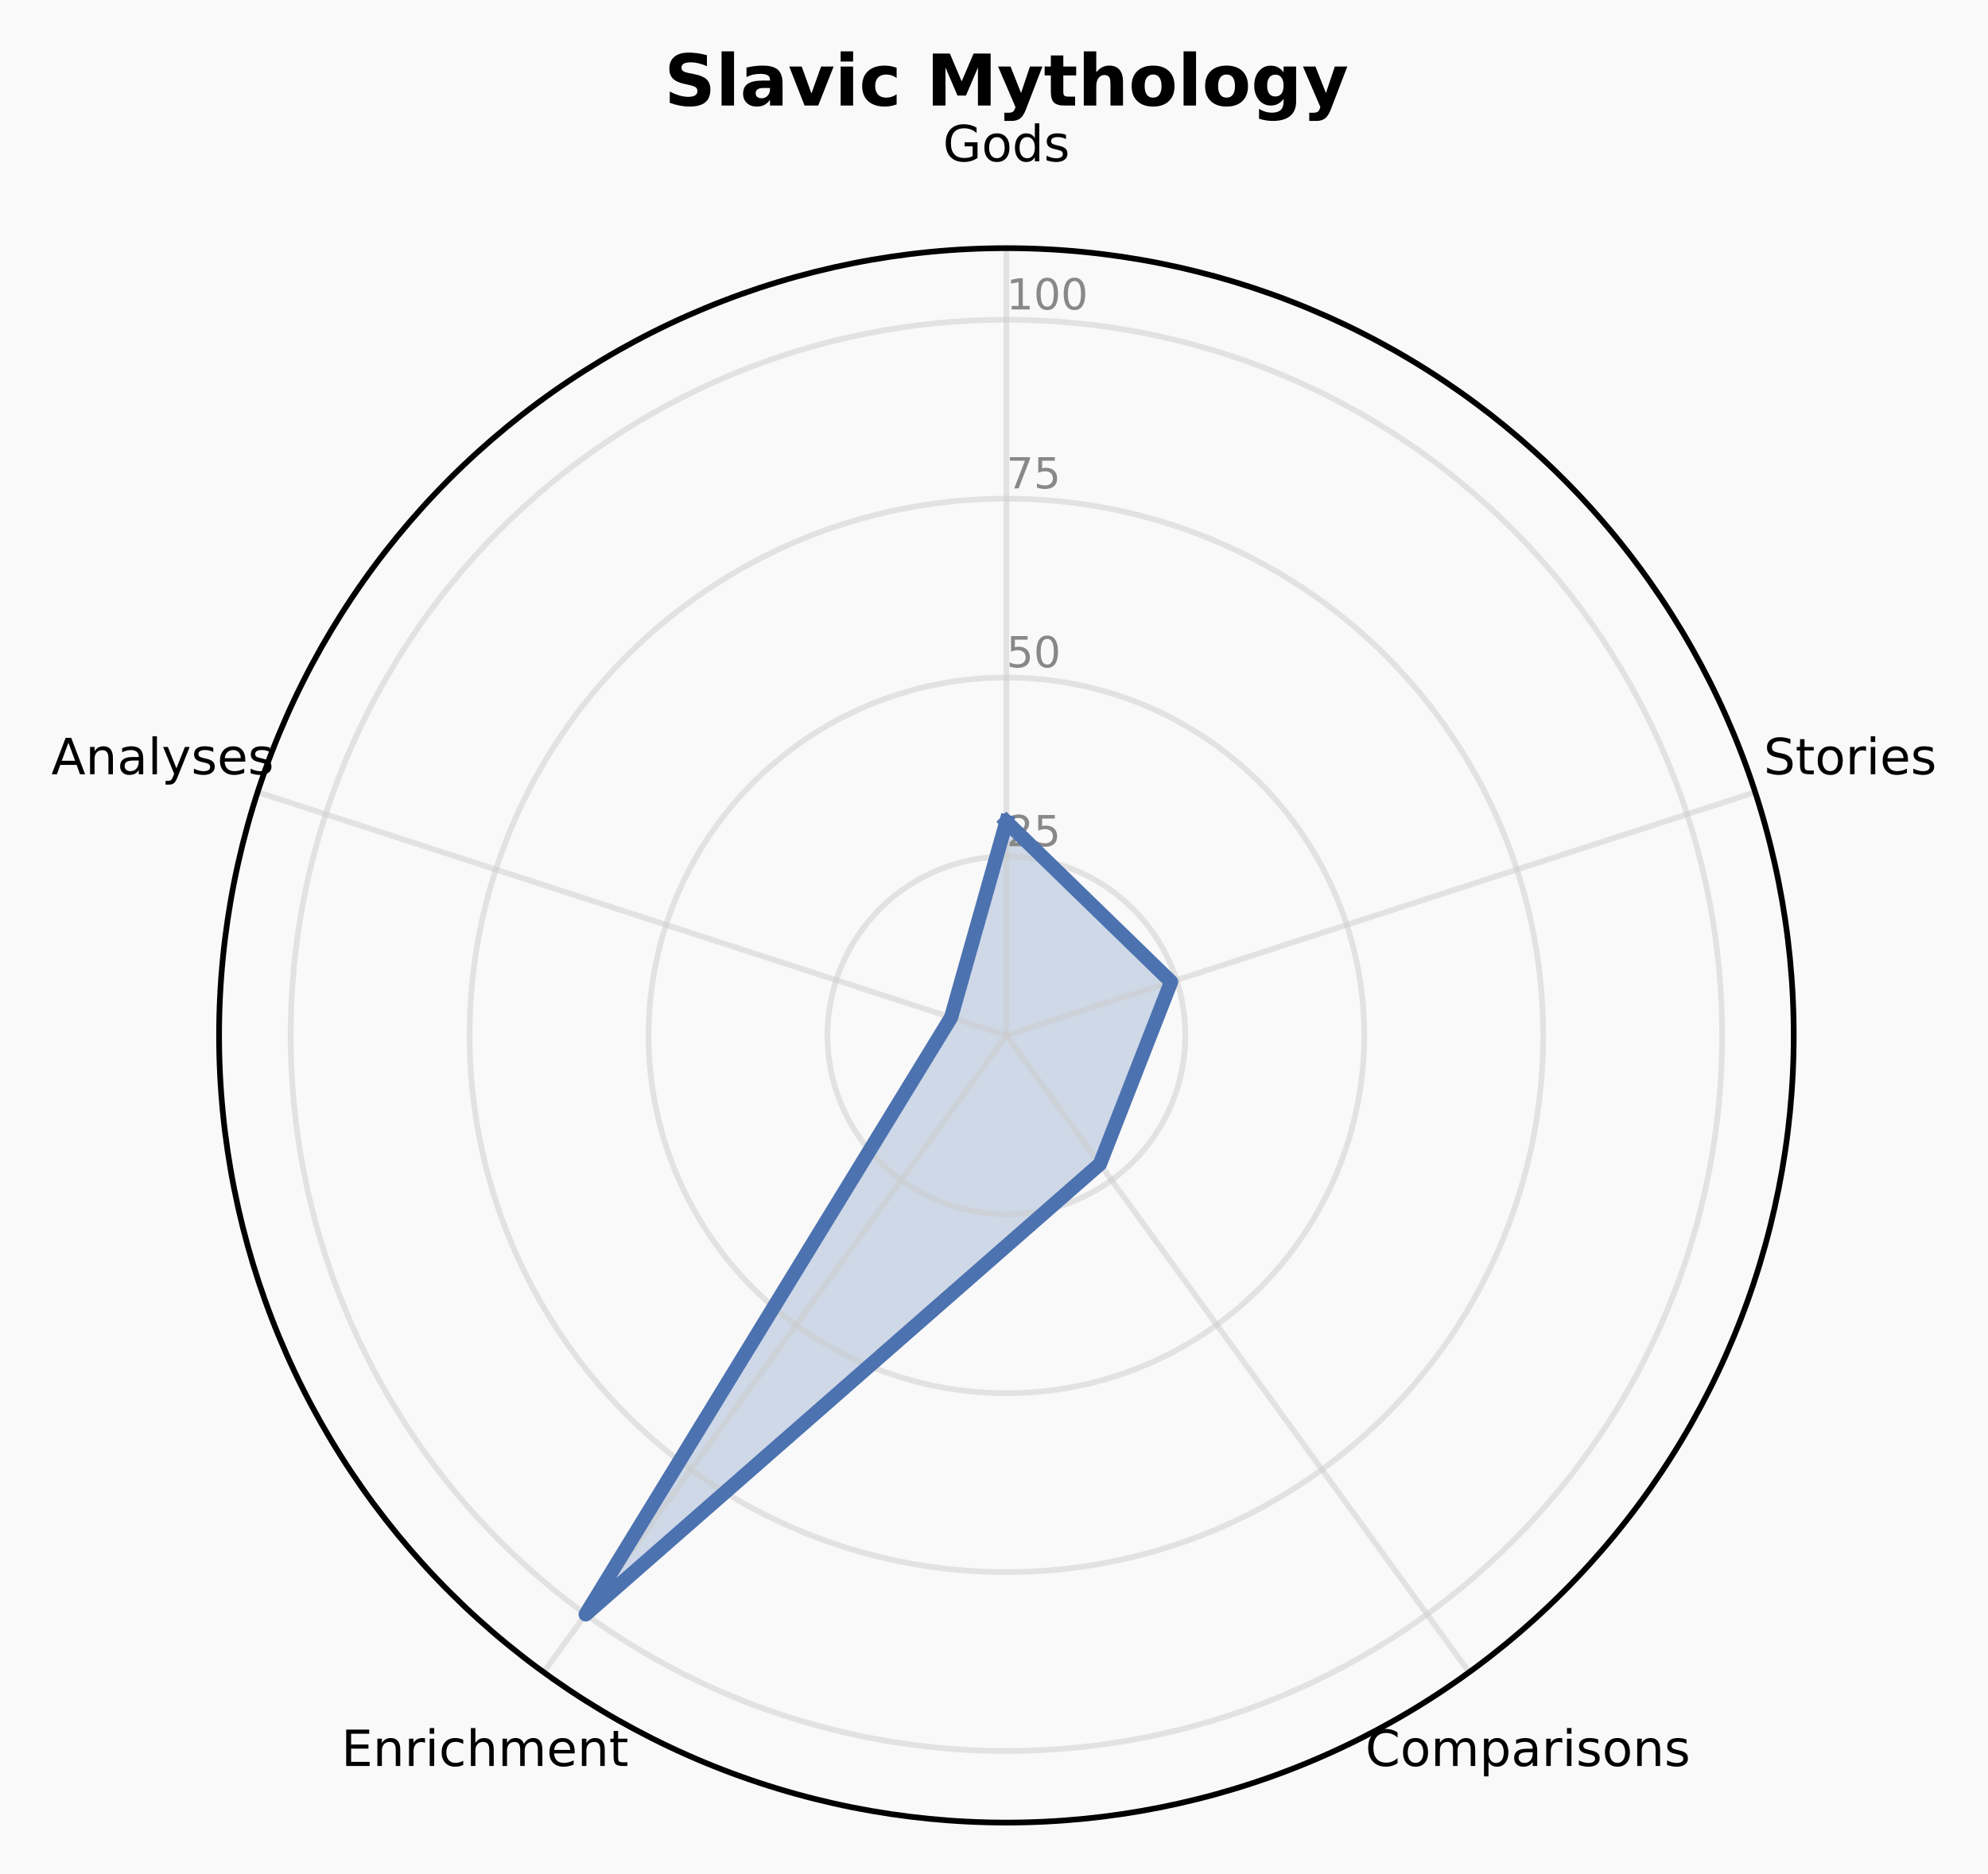
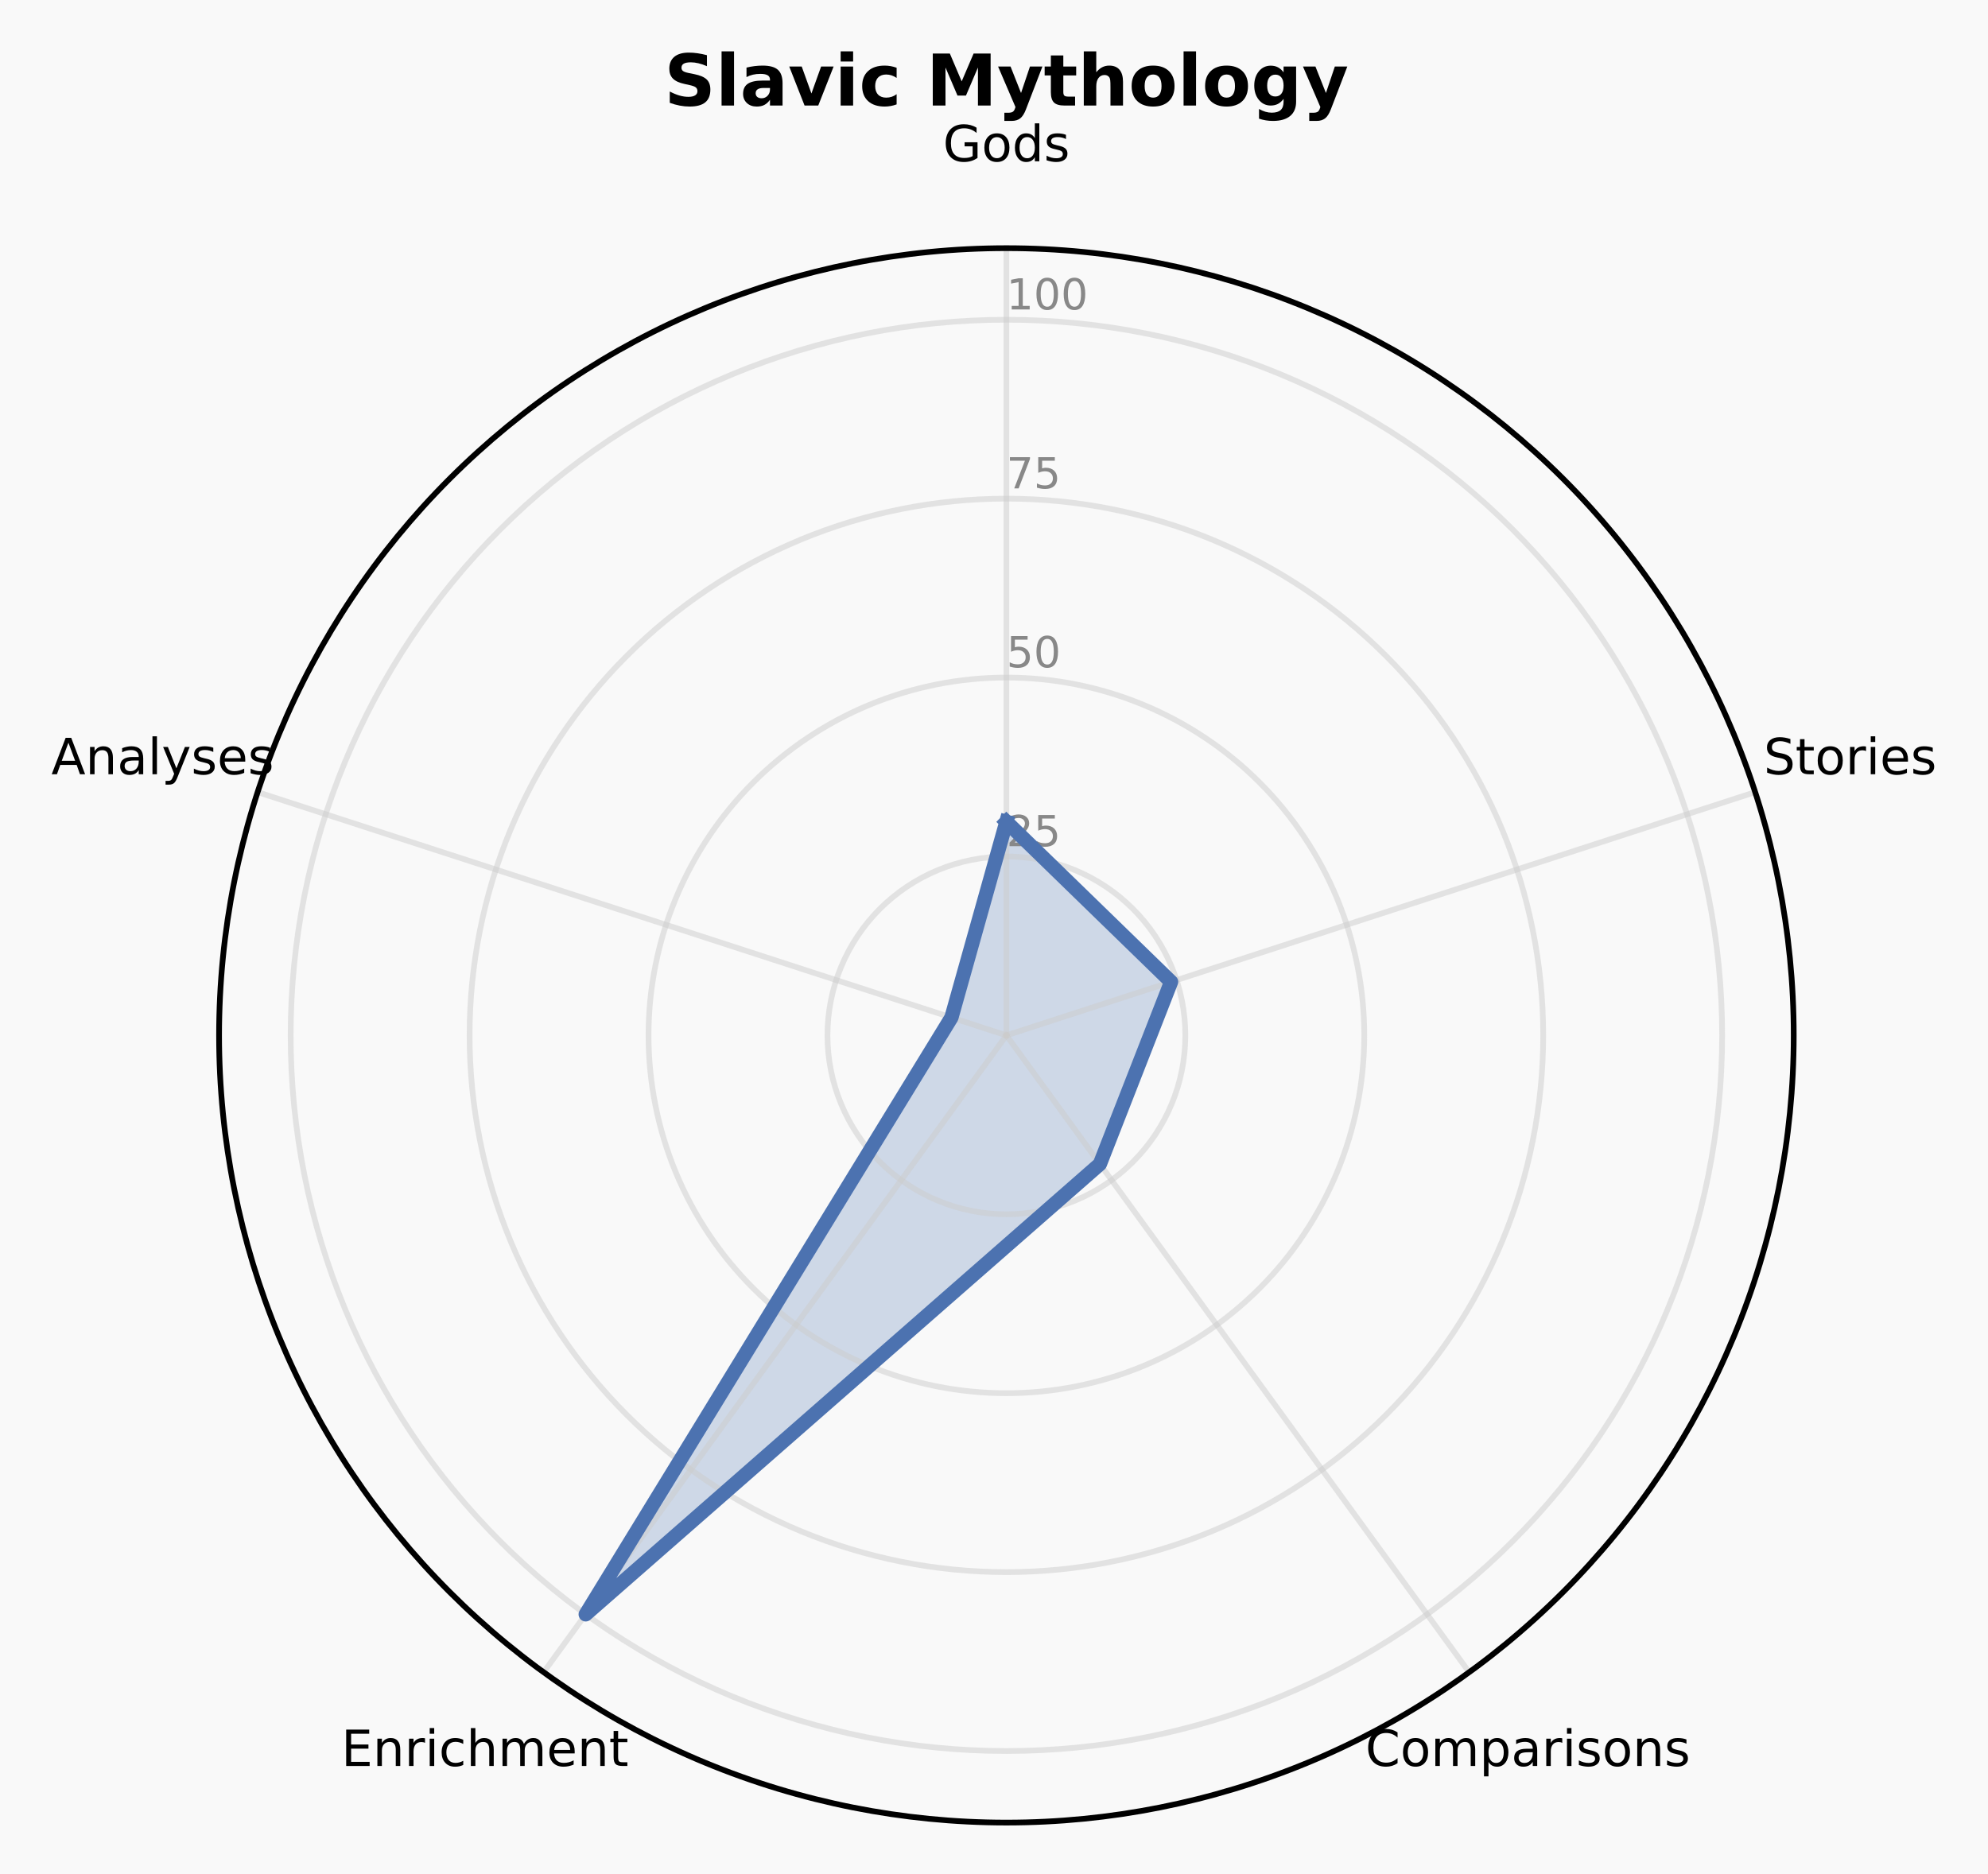
<svg xmlns="http://www.w3.org/2000/svg" xmlns:xlink="http://www.w3.org/1999/xlink" width="278.709pt" height="262.758pt" viewBox="0 0 278.709 262.758" version="1.1">
  <defs>
    <style type="text/css">*{stroke-linejoin: round; stroke-linecap: butt}</style>
  </defs>
  <g id="figure_1">
    <g id="patch_1">
      <path d="M 0 262.758  L 278.709 262.758  L 278.709 0  L 0 0  z " style="fill: #f9f9f9" />
    </g>
    <g id="axes_1">
      <g id="patch_2">
        <path d="M 251.473 145.178  C 251.473 130.683 248.618 116.329 243.071 102.938  C 237.524 89.546 229.393 77.377 219.143 67.128  C 208.894 56.878 196.725 48.748 183.334 43.201  C 169.942 37.654 155.588 34.798 141.093 34.798  C 126.598 34.798 112.244 37.654 98.853 43.201  C 85.461 48.748 73.293 56.878 63.043 67.128  C 52.794 77.377 44.663 89.546 39.116 102.938  C 33.569 116.329 30.714 130.683 30.714 145.178  C 30.714 159.673 33.569 174.027 39.116 187.418  C 44.663 200.81 52.794 212.979 63.043 223.228  C 73.293 233.478 85.461 241.609 98.853 247.155  C 112.244 252.702 126.598 255.558 141.093 255.558  C 155.588 255.558 169.942 252.702 183.334 247.155  C 196.725 241.609 208.894 233.478 219.143 223.228  C 229.393 212.979 237.524 200.81 243.071 187.418  C 248.618 174.027 251.473 159.673 251.473 145.178  M 141.093 145.178  C 141.093 145.178 141.093 145.178 141.093 145.178  C 141.093 145.178 141.093 145.178 141.093 145.178  C 141.093 145.178 141.093 145.178 141.093 145.178  C 141.093 145.178 141.093 145.178 141.093 145.178  C 141.093 145.178 141.093 145.178 141.093 145.178  C 141.093 145.178 141.093 145.178 141.093 145.178  C 141.093 145.178 141.093 145.178 141.093 145.178  C 141.093 145.178 141.093 145.178 141.093 145.178  C 141.093 145.178 141.093 145.178 141.093 145.178  C 141.093 145.178 141.093 145.178 141.093 145.178  C 141.093 145.178 141.093 145.178 141.093 145.178  C 141.093 145.178 141.093 145.178 141.093 145.178  C 141.093 145.178 141.093 145.178 141.093 145.178  C 141.093 145.178 141.093 145.178 141.093 145.178  C 141.093 145.178 141.093 145.178 141.093 145.178  C 141.093 145.178 141.093 145.178 141.093 145.178  z " style="fill: #f9f9f9" />
      </g>
      <g id="patch_3">
-         <path d="M 141.093 115.224  L 164.182 137.676  L 154.2 163.218  L 82.112 226.359  L 133.339 142.659  z " clip-path="url(#p685bf4c810)" style="fill: #4c72b0; opacity: 0.25; stroke: #4c72b0; stroke-linejoin: miter" />
+         <path d="M 141.093 115.224  L 164.182 137.676  L 154.2 163.218  L 82.112 226.359  L 133.387 142.674  z " clip-path="url(#p275d5eb960)" style="fill: #4c72b0; opacity: 0.25; stroke: #4c72b0; stroke-linejoin: miter" />
      </g>
      <g id="matplotlib.axis_1">
        <g id="xtick_1">
          <g id="line2d_1">
-             <path d="M 141.093 145.178  L 141.093 34.798  " clip-path="url(#p685bf4c810)" style="fill: none; stroke: #cccccc; stroke-opacity: 0.5; stroke-width: 0.8; stroke-linecap: square" />
+             <path d="M 141.093 145.178  L 141.093 34.798  " clip-path="url(#p275d5eb960)" style="fill: none; stroke: #cccccc; stroke-opacity: 0.5; stroke-width: 0.8; stroke-linecap: square" />
          </g>
          <g id="text_1">
            <g transform="translate(132.1945 22.61707) scale(0.07 -0.07)">
              <defs>
                <path id="DejaVuSans-2a" d="M 3809 666  L 3809 1919  L 2778 1919  L 2778 2438  L 4434 2438  L 4434 434  Q 4069 175 3628 42  Q 3188 -91 2688 -91  Q 1594 -91 976 548  Q 359 1188 359 2328  Q 359 3472 976 4111  Q 1594 4750 2688 4750  Q 3144 4750 3555 4637  Q 3966 4525 4313 4306  L 4313 3634  Q 3963 3931 3569 4081  Q 3175 4231 2741 4231  Q 1884 4231 1454 3753  Q 1025 3275 1025 2328  Q 1025 1384 1454 906  Q 1884 428 2741 428  Q 3075 428 3337 486  Q 3600 544 3809 666  z " transform="scale(0.015625)" />
                <path id="DejaVuSans-52" d="M 1959 3097  Q 1497 3097 1228 2736  Q 959 2375 959 1747  Q 959 1119 1226 758  Q 1494 397 1959 397  Q 2419 397 2687 759  Q 2956 1122 2956 1747  Q 2956 2369 2687 2733  Q 2419 3097 1959 3097  z M 1959 3584  Q 2709 3584 3137 3096  Q 3566 2609 3566 1747  Q 3566 888 3137 398  Q 2709 -91 1959 -91  Q 1206 -91 779 398  Q 353 888 353 1747  Q 353 2609 779 3096  Q 1206 3584 1959 3584  z " transform="scale(0.015625)" />
                <path id="DejaVuSans-47" d="M 2906 2969  L 2906 4863  L 3481 4863  L 3481 0  L 2906 0  L 2906 525  Q 2725 213 2448 61  Q 2172 -91 1784 -91  Q 1150 -91 751 415  Q 353 922 353 1747  Q 353 2572 751 3078  Q 1150 3584 1784 3584  Q 2172 3584 2448 3432  Q 2725 3281 2906 2969  z M 947 1747  Q 947 1113 1208 752  Q 1469 391 1925 391  Q 2381 391 2643 752  Q 2906 1113 2906 1747  Q 2906 2381 2643 2742  Q 2381 3103 1925 3103  Q 1469 3103 1208 2742  Q 947 2381 947 1747  z " transform="scale(0.015625)" />
                <path id="DejaVuSans-56" d="M 2834 3397  L 2834 2853  Q 2591 2978 2328 3040  Q 2066 3103 1784 3103  Q 1356 3103 1142 2972  Q 928 2841 928 2578  Q 928 2378 1081 2264  Q 1234 2150 1697 2047  L 1894 2003  Q 2506 1872 2764 1633  Q 3022 1394 3022 966  Q 3022 478 2636 193  Q 2250 -91 1575 -91  Q 1294 -91 989 -36  Q 684 19 347 128  L 347 722  Q 666 556 975 473  Q 1284 391 1588 391  Q 1994 391 2212 530  Q 2431 669 2431 922  Q 2431 1156 2273 1281  Q 2116 1406 1581 1522  L 1381 1569  Q 847 1681 609 1914  Q 372 2147 372 2553  Q 372 3047 722 3315  Q 1072 3584 1716 3584  Q 2034 3584 2315 3537  Q 2597 3491 2834 3397  z " transform="scale(0.015625)" />
              </defs>
              <use xlink:href="#DejaVuSans-2a" />
              <use xlink:href="#DejaVuSans-52" transform="translate(77.48438 0)" />
              <use xlink:href="#DejaVuSans-47" transform="translate(138.6719 0)" />
              <use xlink:href="#DejaVuSans-56" transform="translate(202.1562 0)" />
            </g>
          </g>
        </g>
        <g id="xtick_2">
          <g id="line2d_2">
-             <path d="M 141.093 145.178  L 246.07 111.069  " clip-path="url(#p685bf4c810)" style="fill: none; stroke: #cccccc; stroke-opacity: 0.5; stroke-width: 0.8; stroke-linecap: square" />
+             <path d="M 141.093 145.178  L 246.07 111.069  " clip-path="url(#p275d5eb960)" style="fill: none; stroke: #cccccc; stroke-opacity: 0.5; stroke-width: 0.8; stroke-linecap: square" />
          </g>
          <g id="text_2">
            <g transform="translate(247.2616 108.5613) scale(0.07 -0.07)">
              <defs>
                <path id="DejaVuSans-36" d="M 3425 4513  L 3425 3897  Q 3066 4069 2747 4153  Q 2428 4238 2131 4238  Q 1616 4238 1336 4038  Q 1056 3838 1056 3469  Q 1056 3159 1242 3001  Q 1428 2844 1947 2747  L 2328 2669  Q 3034 2534 3370 2195  Q 3706 1856 3706 1288  Q 3706 609 3251 259  Q 2797 -91 1919 -91  Q 1588 -91 1214 -16  Q 841 59 441 206  L 441 856  Q 825 641 1194 531  Q 1563 422 1919 422  Q 2459 422 2753 634  Q 3047 847 3047 1241  Q 3047 1584 2836 1778  Q 2625 1972 2144 2069  L 1759 2144  Q 1053 2284 737 2584  Q 422 2884 422 3419  Q 422 4038 858 4394  Q 1294 4750 2059 4750  Q 2388 4750 2728 4690  Q 3069 4631 3425 4513  z " transform="scale(0.015625)" />
                <path id="DejaVuSans-57" d="M 1172 4494  L 1172 3500  L 2356 3500  L 2356 3053  L 1172 3053  L 1172 1153  Q 1172 725 1289 603  Q 1406 481 1766 481  L 2356 481  L 2356 0  L 1766 0  Q 1100 0 847 248  Q 594 497 594 1153  L 594 3053  L 172 3053  L 172 3500  L 594 3500  L 594 4494  L 1172 4494  z " transform="scale(0.015625)" />
                <path id="DejaVuSans-55" d="M 2631 2963  Q 2534 3019 2420 3045  Q 2306 3072 2169 3072  Q 1681 3072 1420 2755  Q 1159 2438 1159 1844  L 1159 0  L 581 0  L 581 3500  L 1159 3500  L 1159 2956  Q 1341 3275 1631 3429  Q 1922 3584 2338 3584  Q 2397 3584 2469 3576  Q 2541 3569 2628 3553  L 2631 2963  z " transform="scale(0.015625)" />
                <path id="DejaVuSans-4c" d="M 603 3500  L 1178 3500  L 1178 0  L 603 0  L 603 3500  z M 603 4863  L 1178 4863  L 1178 4134  L 603 4134  L 603 4863  z " transform="scale(0.015625)" />
                <path id="DejaVuSans-48" d="M 3597 1894  L 3597 1613  L 953 1613  Q 991 1019 1311 708  Q 1631 397 2203 397  Q 2534 397 2845 478  Q 3156 559 3463 722  L 3463 178  Q 3153 47 2828 -22  Q 2503 -91 2169 -91  Q 1331 -91 842 396  Q 353 884 353 1716  Q 353 2575 817 3079  Q 1281 3584 2069 3584  Q 2775 3584 3186 3129  Q 3597 2675 3597 1894  z M 3022 2063  Q 3016 2534 2758 2815  Q 2500 3097 2075 3097  Q 1594 3097 1305 2825  Q 1016 2553 972 2059  L 3022 2063  z " transform="scale(0.015625)" />
              </defs>
              <use xlink:href="#DejaVuSans-36" />
              <use xlink:href="#DejaVuSans-57" transform="translate(63.48438 0)" />
              <use xlink:href="#DejaVuSans-52" transform="translate(102.6875 0)" />
              <use xlink:href="#DejaVuSans-55" transform="translate(163.875 0)" />
              <use xlink:href="#DejaVuSans-4c" transform="translate(204.9844 0)" />
              <use xlink:href="#DejaVuSans-48" transform="translate(232.7656 0)" />
              <use xlink:href="#DejaVuSans-56" transform="translate(294.2969 0)" />
            </g>
          </g>
        </g>
        <g id="xtick_3">
          <g id="line2d_3">
-             <path d="M 141.093 145.178  L 205.973 234.477  " clip-path="url(#p685bf4c810)" style="fill: none; stroke: #cccccc; stroke-opacity: 0.5; stroke-width: 0.8; stroke-linecap: square" />
+             <path d="M 141.093 145.178  L 205.973 234.477  " clip-path="url(#p275d5eb960)" style="fill: none; stroke: #cccccc; stroke-opacity: 0.5; stroke-width: 0.8; stroke-linecap: square" />
          </g>
          <g id="text_3">
            <g transform="translate(191.4228 247.6219) scale(0.07 -0.07)">
              <defs>
                <path id="DejaVuSans-26" d="M 4122 4306  L 4122 3641  Q 3803 3938 3442 4084  Q 3081 4231 2675 4231  Q 1875 4231 1450 3742  Q 1025 3253 1025 2328  Q 1025 1406 1450 917  Q 1875 428 2675 428  Q 3081 428 3442 575  Q 3803 722 4122 1019  L 4122 359  Q 3791 134 3420 21  Q 3050 -91 2638 -91  Q 1578 -91 968 557  Q 359 1206 359 2328  Q 359 3453 968 4101  Q 1578 4750 2638 4750  Q 3056 4750 3426 4639  Q 3797 4528 4122 4306  z " transform="scale(0.015625)" />
                <path id="DejaVuSans-50" d="M 3328 2828  Q 3544 3216 3844 3400  Q 4144 3584 4550 3584  Q 5097 3584 5394 3201  Q 5691 2819 5691 2113  L 5691 0  L 5113 0  L 5113 2094  Q 5113 2597 4934 2840  Q 4756 3084 4391 3084  Q 3944 3084 3684 2787  Q 3425 2491 3425 1978  L 3425 0  L 2847 0  L 2847 2094  Q 2847 2600 2669 2842  Q 2491 3084 2119 3084  Q 1678 3084 1418 2786  Q 1159 2488 1159 1978  L 1159 0  L 581 0  L 581 3500  L 1159 3500  L 1159 2956  Q 1356 3278 1631 3431  Q 1906 3584 2284 3584  Q 2666 3584 2933 3390  Q 3200 3197 3328 2828  z " transform="scale(0.015625)" />
                <path id="DejaVuSans-53" d="M 1159 525  L 1159 -1331  L 581 -1331  L 581 3500  L 1159 3500  L 1159 2969  Q 1341 3281 1617 3432  Q 1894 3584 2278 3584  Q 2916 3584 3314 3078  Q 3713 2572 3713 1747  Q 3713 922 3314 415  Q 2916 -91 2278 -91  Q 1894 -91 1617 61  Q 1341 213 1159 525  z M 3116 1747  Q 3116 2381 2855 2742  Q 2594 3103 2138 3103  Q 1681 3103 1420 2742  Q 1159 2381 1159 1747  Q 1159 1113 1420 752  Q 1681 391 2138 391  Q 2594 391 2855 752  Q 3116 1113 3116 1747  z " transform="scale(0.015625)" />
                <path id="DejaVuSans-44" d="M 2194 1759  Q 1497 1759 1228 1600  Q 959 1441 959 1056  Q 959 750 1161 570  Q 1363 391 1709 391  Q 2188 391 2477 730  Q 2766 1069 2766 1631  L 2766 1759  L 2194 1759  z M 3341 1997  L 3341 0  L 2766 0  L 2766 531  Q 2569 213 2275 61  Q 1981 -91 1556 -91  Q 1019 -91 701 211  Q 384 513 384 1019  Q 384 1609 779 1909  Q 1175 2209 1959 2209  L 2766 2209  L 2766 2266  Q 2766 2663 2505 2880  Q 2244 3097 1772 3097  Q 1472 3097 1187 3025  Q 903 2953 641 2809  L 641 3341  Q 956 3463 1253 3523  Q 1550 3584 1831 3584  Q 2591 3584 2966 3190  Q 3341 2797 3341 1997  z " transform="scale(0.015625)" />
                <path id="DejaVuSans-51" d="M 3513 2113  L 3513 0  L 2938 0  L 2938 2094  Q 2938 2591 2744 2837  Q 2550 3084 2163 3084  Q 1697 3084 1428 2787  Q 1159 2491 1159 1978  L 1159 0  L 581 0  L 581 3500  L 1159 3500  L 1159 2956  Q 1366 3272 1645 3428  Q 1925 3584 2291 3584  Q 2894 3584 3203 3211  Q 3513 2838 3513 2113  z " transform="scale(0.015625)" />
              </defs>
              <use xlink:href="#DejaVuSans-26" />
              <use xlink:href="#DejaVuSans-52" transform="translate(69.82812 0)" />
              <use xlink:href="#DejaVuSans-50" transform="translate(131.0156 0)" />
              <use xlink:href="#DejaVuSans-53" transform="translate(228.4219 0)" />
              <use xlink:href="#DejaVuSans-44" transform="translate(291.9062 0)" />
              <use xlink:href="#DejaVuSans-55" transform="translate(353.1875 0)" />
              <use xlink:href="#DejaVuSans-4c" transform="translate(394.2969 0)" />
              <use xlink:href="#DejaVuSans-56" transform="translate(422.0781 0)" />
              <use xlink:href="#DejaVuSans-52" transform="translate(474.1719 0)" />
              <use xlink:href="#DejaVuSans-51" transform="translate(535.3594 0)" />
              <use xlink:href="#DejaVuSans-56" transform="translate(598.7344 0)" />
            </g>
          </g>
        </g>
        <g id="xtick_4">
          <g id="line2d_4">
-             <path d="M 141.093 145.178  L 76.214 234.477  " clip-path="url(#p685bf4c810)" style="fill: none; stroke: #cccccc; stroke-opacity: 0.5; stroke-width: 0.8; stroke-linecap: square" />
+             <path d="M 141.093 145.178  L 76.214 234.477  " clip-path="url(#p275d5eb960)" style="fill: none; stroke: #cccccc; stroke-opacity: 0.5; stroke-width: 0.8; stroke-linecap: square" />
          </g>
          <g id="text_4">
            <g transform="translate(47.8483 247.6219) scale(0.07 -0.07)">
              <defs>
                <path id="DejaVuSans-28" d="M 628 4666  L 3578 4666  L 3578 4134  L 1259 4134  L 1259 2753  L 3481 2753  L 3481 2222  L 1259 2222  L 1259 531  L 3634 531  L 3634 0  L 628 0  L 628 4666  z " transform="scale(0.015625)" />
                <path id="DejaVuSans-46" d="M 3122 3366  L 3122 2828  Q 2878 2963 2633 3030  Q 2388 3097 2138 3097  Q 1578 3097 1268 2742  Q 959 2388 959 1747  Q 959 1106 1268 751  Q 1578 397 2138 397  Q 2388 397 2633 464  Q 2878 531 3122 666  L 3122 134  Q 2881 22 2623 -34  Q 2366 -91 2075 -91  Q 1284 -91 818 406  Q 353 903 353 1747  Q 353 2603 823 3093  Q 1294 3584 2113 3584  Q 2378 3584 2631 3529  Q 2884 3475 3122 3366  z " transform="scale(0.015625)" />
                <path id="DejaVuSans-4b" d="M 3513 2113  L 3513 0  L 2938 0  L 2938 2094  Q 2938 2591 2744 2837  Q 2550 3084 2163 3084  Q 1697 3084 1428 2787  Q 1159 2491 1159 1978  L 1159 0  L 581 0  L 581 4863  L 1159 4863  L 1159 2956  Q 1366 3272 1645 3428  Q 1925 3584 2291 3584  Q 2894 3584 3203 3211  Q 3513 2838 3513 2113  z " transform="scale(0.015625)" />
              </defs>
              <use xlink:href="#DejaVuSans-28" />
              <use xlink:href="#DejaVuSans-51" transform="translate(63.1875 0)" />
              <use xlink:href="#DejaVuSans-55" transform="translate(126.5625 0)" />
              <use xlink:href="#DejaVuSans-4c" transform="translate(167.6719 0)" />
              <use xlink:href="#DejaVuSans-46" transform="translate(195.4531 0)" />
              <use xlink:href="#DejaVuSans-4b" transform="translate(250.4375 0)" />
              <use xlink:href="#DejaVuSans-50" transform="translate(313.8125 0)" />
              <use xlink:href="#DejaVuSans-48" transform="translate(411.2188 0)" />
              <use xlink:href="#DejaVuSans-51" transform="translate(472.75 0)" />
              <use xlink:href="#DejaVuSans-57" transform="translate(536.125 0)" />
            </g>
          </g>
        </g>
        <g id="xtick_5">
          <g id="line2d_5">
-             <path d="M 141.093 145.178  L 36.116 111.069  " clip-path="url(#p685bf4c810)" style="fill: none; stroke: #cccccc; stroke-opacity: 0.5; stroke-width: 0.8; stroke-linecap: square" />
+             <path d="M 141.093 145.178  L 36.116 111.069  " clip-path="url(#p275d5eb960)" style="fill: none; stroke: #cccccc; stroke-opacity: 0.5; stroke-width: 0.8; stroke-linecap: square" />
          </g>
          <g id="text_5">
            <g transform="translate(7.2 108.5613) scale(0.07 -0.07)">
              <defs>
                <path id="DejaVuSans-24" d="M 2188 4044  L 1331 1722  L 3047 1722  L 2188 4044  z M 1831 4666  L 2547 4666  L 4325 0  L 3669 0  L 3244 1197  L 1141 1197  L 716 0  L 50 0  L 1831 4666  z " transform="scale(0.015625)" />
                <path id="DejaVuSans-4f" d="M 603 4863  L 1178 4863  L 1178 0  L 603 0  L 603 4863  z " transform="scale(0.015625)" />
                <path id="DejaVuSans-5c" d="M 2059 -325  Q 1816 -950 1584 -1140  Q 1353 -1331 966 -1331  L 506 -1331  L 506 -850  L 844 -850  Q 1081 -850 1212 -737  Q 1344 -625 1503 -206  L 1606 56  L 191 3500  L 800 3500  L 1894 763  L 2988 3500  L 3597 3500  L 2059 -325  z " transform="scale(0.015625)" />
              </defs>
              <use xlink:href="#DejaVuSans-24" />
              <use xlink:href="#DejaVuSans-51" transform="translate(68.40625 0)" />
              <use xlink:href="#DejaVuSans-44" transform="translate(131.7812 0)" />
              <use xlink:href="#DejaVuSans-4f" transform="translate(193.0625 0)" />
              <use xlink:href="#DejaVuSans-5c" transform="translate(220.8438 0)" />
              <use xlink:href="#DejaVuSans-56" transform="translate(280.0312 0)" />
              <use xlink:href="#DejaVuSans-48" transform="translate(332.125 0)" />
              <use xlink:href="#DejaVuSans-56" transform="translate(393.6562 0)" />
            </g>
          </g>
        </g>
      </g>
      <g id="matplotlib.axis_2">
        <g id="ytick_1">
          <g id="line2d_6">
-             <path d="M 141.093 120.092  C 144.388 120.092 147.65 120.741 150.693 122.001  C 153.737 123.262 156.503 125.11 158.832 127.439  C 161.161 129.769 163.009 132.534 164.27 135.578  C 165.531 138.621 166.18 141.884 166.18 145.178  C 166.18 148.472 165.531 151.735 164.27 154.778  C 163.009 157.822 161.161 160.587 158.832 162.917  C 156.503 165.246 153.737 167.094 150.693 168.355  C 147.65 169.615 144.388 170.264 141.093 170.264  C 137.799 170.264 134.537 169.615 131.493 168.355  C 128.45 167.094 125.684 165.246 123.355 162.917  C 121.025 160.587 119.177 157.822 117.917 154.778  C 116.656 151.735 116.007 148.472 116.007 145.178  C 116.007 141.884 116.656 138.621 117.917 135.578  C 119.177 132.534 121.025 129.769 123.355 127.439  C 125.684 125.11 128.45 123.262 131.493 122.001  C 134.537 120.741 137.799 120.092 141.093 120.092  " clip-path="url(#p685bf4c810)" style="fill: none; stroke: #cccccc; stroke-opacity: 0.5; stroke-width: 0.8; stroke-linecap: square" />
+             <path d="M 141.093 120.092  C 144.388 120.092 147.65 120.741 150.693 122.001  C 153.737 123.262 156.503 125.11 158.832 127.439  C 161.161 129.769 163.009 132.534 164.27 135.578  C 165.531 138.621 166.18 141.884 166.18 145.178  C 166.18 148.472 165.531 151.735 164.27 154.778  C 163.009 157.822 161.161 160.587 158.832 162.917  C 156.503 165.246 153.737 167.094 150.693 168.355  C 147.65 169.615 144.388 170.264 141.093 170.264  C 137.799 170.264 134.537 169.615 131.493 168.355  C 128.45 167.094 125.684 165.246 123.355 162.917  C 121.025 160.587 119.177 157.822 117.917 154.778  C 116.656 151.735 116.007 148.472 116.007 145.178  C 116.007 141.884 116.656 138.621 117.917 135.578  C 119.177 132.534 121.025 129.769 123.355 127.439  C 125.684 125.11 128.45 123.262 131.493 122.001  C 134.537 120.741 137.799 120.092 141.093 120.092  " clip-path="url(#p275d5eb960)" style="fill: none; stroke: #cccccc; stroke-opacity: 0.5; stroke-width: 0.8; stroke-linecap: square" />
          </g>
          <g id="text_6">
            <g style="fill: #888888" transform="translate(141.0933 118.6504) scale(0.06 -0.06)">
              <defs>
                <path id="DejaVuSans-15" d="M 1228 531  L 3431 531  L 3431 0  L 469 0  L 469 531  Q 828 903 1448 1529  Q 2069 2156 2228 2338  Q 2531 2678 2651 2914  Q 2772 3150 2772 3378  Q 2772 3750 2511 3984  Q 2250 4219 1831 4219  Q 1534 4219 1204 4116  Q 875 4013 500 3803  L 500 4441  Q 881 4594 1212 4672  Q 1544 4750 1819 4750  Q 2544 4750 2975 4387  Q 3406 4025 3406 3419  Q 3406 3131 3298 2873  Q 3191 2616 2906 2266  Q 2828 2175 2409 1742  Q 1991 1309 1228 531  z " transform="scale(0.015625)" />
                <path id="DejaVuSans-18" d="M 691 4666  L 3169 4666  L 3169 4134  L 1269 4134  L 1269 2991  Q 1406 3038 1543 3061  Q 1681 3084 1819 3084  Q 2600 3084 3056 2656  Q 3513 2228 3513 1497  Q 3513 744 3044 326  Q 2575 -91 1722 -91  Q 1428 -91 1123 -41  Q 819 9 494 109  L 494 744  Q 775 591 1075 516  Q 1375 441 1709 441  Q 2250 441 2565 725  Q 2881 1009 2881 1497  Q 2881 1984 2565 2268  Q 2250 2553 1709 2553  Q 1456 2553 1204 2497  Q 953 2441 691 2322  L 691 4666  z " transform="scale(0.015625)" />
              </defs>
              <use xlink:href="#DejaVuSans-15" />
              <use xlink:href="#DejaVuSans-18" transform="translate(63.625 0)" />
            </g>
          </g>
        </g>
        <g id="ytick_2">
          <g id="line2d_7">
-             <path d="M 141.093 95.005  C 147.682 95.005 154.206 96.303 160.293 98.825  C 166.381 101.346 171.912 105.042 176.571 109.701  C 181.229 114.36 184.925 119.891 187.447 125.978  C 189.968 132.065 191.266 138.589 191.266 145.178  C 191.266 151.767 189.968 158.291 187.447 164.378  C 184.925 170.465 181.229 175.997 176.571 180.655  C 171.912 185.314 166.381 189.01 160.293 191.531  C 154.206 194.053 147.682 195.351 141.093 195.351  C 134.505 195.351 127.98 194.053 121.893 191.531  C 115.806 189.01 110.275 185.314 105.616 180.655  C 100.957 175.997 97.261 170.465 94.74 164.378  C 92.219 158.291 90.921 151.767 90.921 145.178  C 90.921 138.589 92.219 132.065 94.74 125.978  C 97.261 119.891 100.957 114.36 105.616 109.701  C 110.275 105.042 115.806 101.346 121.893 98.825  C 127.98 96.303 134.505 95.005 141.093 95.005  " clip-path="url(#p685bf4c810)" style="fill: none; stroke: #cccccc; stroke-opacity: 0.5; stroke-width: 0.8; stroke-linecap: square" />
+             <path d="M 141.093 95.005  C 147.682 95.005 154.206 96.303 160.293 98.825  C 166.381 101.346 171.912 105.042 176.571 109.701  C 181.229 114.36 184.925 119.891 187.447 125.978  C 189.968 132.065 191.266 138.589 191.266 145.178  C 191.266 151.767 189.968 158.291 187.447 164.378  C 184.925 170.465 181.229 175.997 176.571 180.655  C 171.912 185.314 166.381 189.01 160.293 191.531  C 154.206 194.053 147.682 195.351 141.093 195.351  C 134.505 195.351 127.98 194.053 121.893 191.531  C 115.806 189.01 110.275 185.314 105.616 180.655  C 100.957 175.997 97.261 170.465 94.74 164.378  C 92.219 158.291 90.921 151.767 90.921 145.178  C 90.921 138.589 92.219 132.065 94.74 125.978  C 97.261 119.891 100.957 114.36 105.616 109.701  C 110.275 105.042 115.806 101.346 121.893 98.825  C 127.98 96.303 134.505 95.005 141.093 95.005  " clip-path="url(#p275d5eb960)" style="fill: none; stroke: #cccccc; stroke-opacity: 0.5; stroke-width: 0.8; stroke-linecap: square" />
          </g>
          <g id="text_7">
            <g style="fill: #888888" transform="translate(141.0933 93.56408) scale(0.06 -0.06)">
              <defs>
                <path id="DejaVuSans-13" d="M 2034 4250  Q 1547 4250 1301 3770  Q 1056 3291 1056 2328  Q 1056 1369 1301 889  Q 1547 409 2034 409  Q 2525 409 2770 889  Q 3016 1369 3016 2328  Q 3016 3291 2770 3770  Q 2525 4250 2034 4250  z M 2034 4750  Q 2819 4750 3233 4129  Q 3647 3509 3647 2328  Q 3647 1150 3233 529  Q 2819 -91 2034 -91  Q 1250 -91 836 529  Q 422 1150 422 2328  Q 422 3509 836 4129  Q 1250 4750 2034 4750  z " transform="scale(0.015625)" />
              </defs>
              <use xlink:href="#DejaVuSans-18" />
              <use xlink:href="#DejaVuSans-13" transform="translate(63.625 0)" />
            </g>
          </g>
        </g>
        <g id="ytick_3">
          <g id="line2d_8">
-             <path d="M 141.093 69.919  C 150.976 69.919 160.763 71.866 169.894 75.648  C 179.024 79.43 187.321 84.974 194.309 91.962  C 201.298 98.95 206.841 107.247 210.623 116.378  C 214.405 125.508 216.352 135.295 216.352 145.178  C 216.352 155.061 214.405 164.848 210.623 173.978  C 206.841 183.109 201.298 191.406 194.309 198.394  C 187.321 205.382 179.024 210.926 169.894 214.708  C 160.763 218.49 150.976 220.437 141.093 220.437  C 131.21 220.437 121.424 218.49 112.293 214.708  C 103.162 210.926 94.866 205.382 87.877 198.394  C 80.889 191.406 75.345 183.109 71.563 173.978  C 67.781 164.848 65.834 155.061 65.834 145.178  C 65.834 135.295 67.781 125.508 71.563 116.378  C 75.345 107.247 80.889 98.95 87.877 91.962  C 94.866 84.974 103.162 79.43 112.293 75.648  C 121.424 71.866 131.21 69.919 141.093 69.919  " clip-path="url(#p685bf4c810)" style="fill: none; stroke: #cccccc; stroke-opacity: 0.5; stroke-width: 0.8; stroke-linecap: square" />
+             <path d="M 141.093 69.919  C 150.976 69.919 160.763 71.866 169.894 75.648  C 179.024 79.43 187.321 84.974 194.309 91.962  C 201.298 98.95 206.841 107.247 210.623 116.378  C 214.405 125.508 216.352 135.295 216.352 145.178  C 216.352 155.061 214.405 164.848 210.623 173.978  C 206.841 183.109 201.298 191.406 194.309 198.394  C 187.321 205.382 179.024 210.926 169.894 214.708  C 160.763 218.49 150.976 220.437 141.093 220.437  C 131.21 220.437 121.424 218.49 112.293 214.708  C 103.162 210.926 94.866 205.382 87.877 198.394  C 80.889 191.406 75.345 183.109 71.563 173.978  C 67.781 164.848 65.834 155.061 65.834 145.178  C 65.834 135.295 67.781 125.508 71.563 116.378  C 75.345 107.247 80.889 98.95 87.877 91.962  C 94.866 84.974 103.162 79.43 112.293 75.648  C 121.424 71.866 131.21 69.919 141.093 69.919  " clip-path="url(#p275d5eb960)" style="fill: none; stroke: #cccccc; stroke-opacity: 0.5; stroke-width: 0.8; stroke-linecap: square" />
          </g>
          <g id="text_8">
            <g style="fill: #888888" transform="translate(141.0933 68.47781) scale(0.06 -0.06)">
              <defs>
                <path id="DejaVuSans-1a" d="M 525 4666  L 3525 4666  L 3525 4397  L 1831 0  L 1172 0  L 2766 4134  L 525 4134  L 525 4666  z " transform="scale(0.015625)" />
              </defs>
              <use xlink:href="#DejaVuSans-1a" />
              <use xlink:href="#DejaVuSans-18" transform="translate(63.625 0)" />
            </g>
          </g>
        </g>
        <g id="ytick_4">
          <g id="line2d_9">
-             <path d="M 141.093 44.833  C 154.27 44.833 167.32 47.429 179.494 52.471  C 191.668 57.514 202.73 64.906 212.048 74.223  C 221.366 83.541 228.757 94.603 233.8 106.778  C 238.843 118.952 241.438 132.001 241.438 145.178  C 241.438 158.355 238.843 171.404 233.8 183.578  C 228.757 195.753 221.366 206.815 212.048 216.133  C 202.73 225.45 191.668 232.842 179.494 237.885  C 167.32 242.927 154.27 245.523 141.093 245.523  C 127.916 245.523 114.867 242.927 102.693 237.885  C 90.519 232.842 79.456 225.45 70.139 216.133  C 60.821 206.815 53.429 195.753 48.387 183.578  C 43.344 171.404 40.748 158.355 40.748 145.178  C 40.748 132.001 43.344 118.952 48.387 106.778  C 53.429 94.603 60.821 83.541 70.139 74.223  C 79.456 64.906 90.519 57.514 102.693 52.471  C 114.867 47.429 127.916 44.833 141.093 44.833  " clip-path="url(#p685bf4c810)" style="fill: none; stroke: #cccccc; stroke-opacity: 0.5; stroke-width: 0.8; stroke-linecap: square" />
+             <path d="M 141.093 44.833  C 154.27 44.833 167.32 47.429 179.494 52.471  C 191.668 57.514 202.73 64.906 212.048 74.223  C 221.366 83.541 228.757 94.603 233.8 106.778  C 238.843 118.952 241.438 132.001 241.438 145.178  C 241.438 158.355 238.843 171.404 233.8 183.578  C 228.757 195.753 221.366 206.815 212.048 216.133  C 202.73 225.45 191.668 232.842 179.494 237.885  C 167.32 242.927 154.27 245.523 141.093 245.523  C 127.916 245.523 114.867 242.927 102.693 237.885  C 90.519 232.842 79.456 225.45 70.139 216.133  C 60.821 206.815 53.429 195.753 48.387 183.578  C 43.344 171.404 40.748 158.355 40.748 145.178  C 40.748 132.001 43.344 118.952 48.387 106.778  C 53.429 94.603 60.821 83.541 70.139 74.223  C 79.456 64.906 90.519 57.514 102.693 52.471  C 114.867 47.429 127.916 44.833 141.093 44.833  " clip-path="url(#p275d5eb960)" style="fill: none; stroke: #cccccc; stroke-opacity: 0.5; stroke-width: 0.8; stroke-linecap: square" />
          </g>
          <g id="text_9">
            <g style="fill: #888888" transform="translate(141.0933 43.39154) scale(0.06 -0.06)">
              <defs>
                <path id="DejaVuSans-14" d="M 794 531  L 1825 531  L 1825 4091  L 703 3866  L 703 4441  L 1819 4666  L 2450 4666  L 2450 531  L 3481 531  L 3481 0  L 794 0  L 794 531  z " transform="scale(0.015625)" />
              </defs>
              <use xlink:href="#DejaVuSans-14" />
              <use xlink:href="#DejaVuSans-13" transform="translate(63.625 0)" />
              <use xlink:href="#DejaVuSans-13" transform="translate(127.25 0)" />
            </g>
          </g>
        </g>
      </g>
      <g id="line2d_10">
-         <path d="M 141.093 115.224  L 164.182 137.676  L 154.2 163.218  L 82.112 226.359  L 133.339 142.659  L 141.093 115.224  " clip-path="url(#p685bf4c810)" style="fill: none; stroke: #4c72b0; stroke-width: 2; stroke-linecap: square" />
+         <path d="M 141.093 115.224  L 164.182 137.676  L 154.2 163.218  L 82.112 226.359  L 133.387 142.674  L 141.093 115.224  " clip-path="url(#p275d5eb960)" style="fill: none; stroke: #4c72b0; stroke-width: 2; stroke-linecap: square" />
      </g>
      <g id="patch_4">
        <path d="M 141.093 34.798  C 126.598 34.798 112.244 37.654 98.853 43.201  C 85.461 48.748 73.293 56.878 63.043 67.128  C 52.794 77.377 44.663 89.546 39.116 102.938  C 33.569 116.329 30.714 130.683 30.714 145.178  C 30.714 159.673 33.569 174.027 39.116 187.418  C 44.663 200.81 52.794 212.979 63.043 223.228  C 73.293 233.478 85.461 241.609 98.853 247.155  C 112.244 252.702 126.598 255.558 141.093 255.558  C 155.588 255.558 169.942 252.702 183.334 247.155  C 196.725 241.609 208.894 233.478 219.143 223.228  C 229.393 212.979 237.524 200.81 243.071 187.418  C 248.618 174.027 251.473 159.673 251.473 145.178  C 251.473 130.683 248.618 116.329 243.071 102.938  C 237.524 89.546 229.393 77.377 219.143 67.128  C 208.894 56.878 196.725 48.748 183.334 43.201  C 169.942 37.654 155.588 34.798 141.093 34.798  " style="fill: none; stroke: #000000; stroke-width: 0.8; stroke-linejoin: miter; stroke-linecap: square" />
      </g>
      <g id="text_10">
        <g transform="translate(93.11905 14.79844) scale(0.1 -0.1)">
          <defs>
            <path id="DejaVuSans-Bold-36" d="M 3834 4519  L 3834 3531  Q 3450 3703 3084 3790  Q 2719 3878 2394 3878  Q 1963 3878 1756 3759  Q 1550 3641 1550 3391  Q 1550 3203 1689 3098  Q 1828 2994 2194 2919  L 2706 2816  Q 3484 2659 3812 2340  Q 4141 2022 4141 1434  Q 4141 663 3683 286  Q 3225 -91 2284 -91  Q 1841 -91 1394 -6  Q 947 78 500 244  L 500 1259  Q 947 1022 1364 901  Q 1781 781 2169 781  Q 2563 781 2772 912  Q 2981 1044 2981 1288  Q 2981 1506 2839 1625  Q 2697 1744 2272 1838  L 1806 1941  Q 1106 2091 782 2419  Q 459 2747 459 3303  Q 459 4000 909 4375  Q 1359 4750 2203 4750  Q 2588 4750 2994 4692  Q 3400 4634 3834 4519  z " transform="scale(0.015625)" />
            <path id="DejaVuSans-Bold-4f" d="M 538 4863  L 1656 4863  L 1656 0  L 538 0  L 538 4863  z " transform="scale(0.015625)" />
            <path id="DejaVuSans-Bold-44" d="M 2106 1575  Q 1756 1575 1579 1456  Q 1403 1338 1403 1106  Q 1403 894 1545 773  Q 1688 653 1941 653  Q 2256 653 2472 879  Q 2688 1106 2688 1447  L 2688 1575  L 2106 1575  z M 3816 1997  L 3816 0  L 2688 0  L 2688 519  Q 2463 200 2181 54  Q 1900 -91 1497 -91  Q 953 -91 614 226  Q 275 544 275 1050  Q 275 1666 698 1953  Q 1122 2241 2028 2241  L 2688 2241  L 2688 2328  Q 2688 2594 2478 2717  Q 2269 2841 1825 2841  Q 1466 2841 1156 2769  Q 847 2697 581 2553  L 581 3406  Q 941 3494 1303 3539  Q 1666 3584 2028 3584  Q 2975 3584 3395 3211  Q 3816 2838 3816 1997  z " transform="scale(0.015625)" />
            <path id="DejaVuSans-Bold-59" d="M 97 3500  L 1216 3500  L 2088 1081  L 2956 3500  L 4078 3500  L 2700 0  L 1472 0  L 97 3500  z " transform="scale(0.015625)" />
            <path id="DejaVuSans-Bold-4c" d="M 538 3500  L 1656 3500  L 1656 0  L 538 0  L 538 3500  z M 538 4863  L 1656 4863  L 1656 3950  L 538 3950  L 538 4863  z " transform="scale(0.015625)" />
            <path id="DejaVuSans-Bold-46" d="M 3366 3391  L 3366 2478  Q 3138 2634 2908 2709  Q 2678 2784 2431 2784  Q 1963 2784 1702 2511  Q 1441 2238 1441 1747  Q 1441 1256 1702 982  Q 1963 709 2431 709  Q 2694 709 2930 787  Q 3166 866 3366 1019  L 3366 103  Q 3103 6 2833 -42  Q 2563 -91 2291 -91  Q 1344 -91 809 395  Q 275 881 275 1747  Q 275 2613 809 3098  Q 1344 3584 2291 3584  Q 2566 3584 2833 3536  Q 3100 3488 3366 3391  z " transform="scale(0.015625)" />
            <path id="DejaVuSans-Bold-3" transform="scale(0.015625)" />
            <path id="DejaVuSans-Bold-30" d="M 588 4666  L 2119 4666  L 3181 2169  L 4250 4666  L 5778 4666  L 5778 0  L 4641 0  L 4641 3413  L 3566 897  L 2803 897  L 1728 3413  L 1728 0  L 588 0  L 588 4666  z " transform="scale(0.015625)" />
            <path id="DejaVuSans-Bold-5c" d="M 78 3500  L 1197 3500  L 2138 1125  L 2938 3500  L 4056 3500  L 2584 -331  Q 2363 -916 2067 -1148  Q 1772 -1381 1288 -1381  L 641 -1381  L 641 -647  L 991 -647  Q 1275 -647 1404 -556  Q 1534 -466 1606 -231  L 1638 -134  L 78 3500  z " transform="scale(0.015625)" />
            <path id="DejaVuSans-Bold-57" d="M 1759 4494  L 1759 3500  L 2913 3500  L 2913 2700  L 1759 2700  L 1759 1216  Q 1759 972 1856 886  Q 1953 800 2241 800  L 2816 800  L 2816 0  L 1856 0  Q 1194 0 917 276  Q 641 553 641 1216  L 641 2700  L 84 2700  L 84 3500  L 641 3500  L 641 4494  L 1759 4494  z " transform="scale(0.015625)" />
            <path id="DejaVuSans-Bold-4b" d="M 4056 2131  L 4056 0  L 2931 0  L 2931 347  L 2931 1625  Q 2931 2084 2911 2256  Q 2891 2428 2841 2509  Q 2775 2619 2662 2680  Q 2550 2741 2406 2741  Q 2056 2741 1856 2470  Q 1656 2200 1656 1722  L 1656 0  L 538 0  L 538 4863  L 1656 4863  L 1656 2988  Q 1909 3294 2193 3439  Q 2478 3584 2822 3584  Q 3428 3584 3742 3212  Q 4056 2841 4056 2131  z " transform="scale(0.015625)" />
            <path id="DejaVuSans-Bold-52" d="M 2203 2784  Q 1831 2784 1636 2517  Q 1441 2250 1441 1747  Q 1441 1244 1636 976  Q 1831 709 2203 709  Q 2569 709 2762 976  Q 2956 1244 2956 1747  Q 2956 2250 2762 2517  Q 2569 2784 2203 2784  z M 2203 3584  Q 3106 3584 3614 3096  Q 4122 2609 4122 1747  Q 4122 884 3614 396  Q 3106 -91 2203 -91  Q 1297 -91 786 396  Q 275 884 275 1747  Q 275 2609 786 3096  Q 1297 3584 2203 3584  z " transform="scale(0.015625)" />
            <path id="DejaVuSans-Bold-4a" d="M 2919 594  Q 2688 288 2409 144  Q 2131 0 1766 0  Q 1125 0 706 504  Q 288 1009 288 1791  Q 288 2575 706 3076  Q 1125 3578 1766 3578  Q 2131 3578 2409 3434  Q 2688 3291 2919 2981  L 2919 3500  L 4044 3500  L 4044 353  Q 4044 -491 3511 -936  Q 2978 -1381 1966 -1381  Q 1638 -1381 1331 -1331  Q 1025 -1281 716 -1178  L 716 -306  Q 1009 -475 1290 -558  Q 1572 -641 1856 -641  Q 2406 -641 2662 -400  Q 2919 -159 2919 353  L 2919 594  z M 2181 2772  Q 1834 2772 1640 2515  Q 1447 2259 1447 1791  Q 1447 1309 1634 1061  Q 1822 813 2181 813  Q 2531 813 2725 1069  Q 2919 1325 2919 1791  Q 2919 2259 2725 2515  Q 2531 2772 2181 2772  z " transform="scale(0.015625)" />
          </defs>
          <use xlink:href="#DejaVuSans-Bold-36" />
          <use xlink:href="#DejaVuSans-Bold-4f" transform="translate(72.01562 0)" />
          <use xlink:href="#DejaVuSans-Bold-44" transform="translate(106.2969 0)" />
          <use xlink:href="#DejaVuSans-Bold-59" transform="translate(173.7812 0)" />
          <use xlink:href="#DejaVuSans-Bold-4c" transform="translate(238.9688 0)" />
          <use xlink:href="#DejaVuSans-Bold-46" transform="translate(273.25 0)" />
          <use xlink:href="#DejaVuSans-Bold-3" transform="translate(332.5312 0)" />
          <use xlink:href="#DejaVuSans-Bold-30" transform="translate(367.3438 0)" />
          <use xlink:href="#DejaVuSans-Bold-5c" transform="translate(466.8594 0)" />
          <use xlink:href="#DejaVuSans-Bold-57" transform="translate(532.0469 0)" />
          <use xlink:href="#DejaVuSans-Bold-4b" transform="translate(579.8438 0)" />
          <use xlink:href="#DejaVuSans-Bold-52" transform="translate(651.0312 0)" />
          <use xlink:href="#DejaVuSans-Bold-4f" transform="translate(719.7344 0)" />
          <use xlink:href="#DejaVuSans-Bold-52" transform="translate(754.0156 0)" />
          <use xlink:href="#DejaVuSans-Bold-4a" transform="translate(822.7188 0)" />
          <use xlink:href="#DejaVuSans-Bold-5c" transform="translate(894.2969 0)" />
        </g>
      </g>
    </g>
  </g>
  <defs>
-     <clipPath id="p685bf4c810">
+     <clipPath id="p275d5eb960">
      <path d="M 251.473 145.178  C 251.473 130.683 248.618 116.329 243.071 102.938  C 237.524 89.546 229.393 77.377 219.143 67.128  C 208.894 56.878 196.725 48.748 183.334 43.201  C 169.942 37.654 155.588 34.798 141.093 34.798  C 126.598 34.798 112.244 37.654 98.853 43.201  C 85.461 48.748 73.293 56.878 63.043 67.128  C 52.794 77.377 44.663 89.546 39.116 102.938  C 33.569 116.329 30.714 130.683 30.714 145.178  C 30.714 159.673 33.569 174.027 39.116 187.418  C 44.663 200.81 52.794 212.979 63.043 223.228  C 73.293 233.478 85.461 241.609 98.853 247.155  C 112.244 252.702 126.598 255.558 141.093 255.558  C 155.588 255.558 169.942 252.702 183.334 247.155  C 196.725 241.609 208.894 233.478 219.143 223.228  C 229.393 212.979 237.524 200.81 243.071 187.418  C 248.618 174.027 251.473 159.673 251.473 145.178  M 141.093 145.178  C 141.093 145.178 141.093 145.178 141.093 145.178  C 141.093 145.178 141.093 145.178 141.093 145.178  C 141.093 145.178 141.093 145.178 141.093 145.178  C 141.093 145.178 141.093 145.178 141.093 145.178  C 141.093 145.178 141.093 145.178 141.093 145.178  C 141.093 145.178 141.093 145.178 141.093 145.178  C 141.093 145.178 141.093 145.178 141.093 145.178  C 141.093 145.178 141.093 145.178 141.093 145.178  C 141.093 145.178 141.093 145.178 141.093 145.178  C 141.093 145.178 141.093 145.178 141.093 145.178  C 141.093 145.178 141.093 145.178 141.093 145.178  C 141.093 145.178 141.093 145.178 141.093 145.178  C 141.093 145.178 141.093 145.178 141.093 145.178  C 141.093 145.178 141.093 145.178 141.093 145.178  C 141.093 145.178 141.093 145.178 141.093 145.178  C 141.093 145.178 141.093 145.178 141.093 145.178  z " />
    </clipPath>
  </defs>
</svg>
